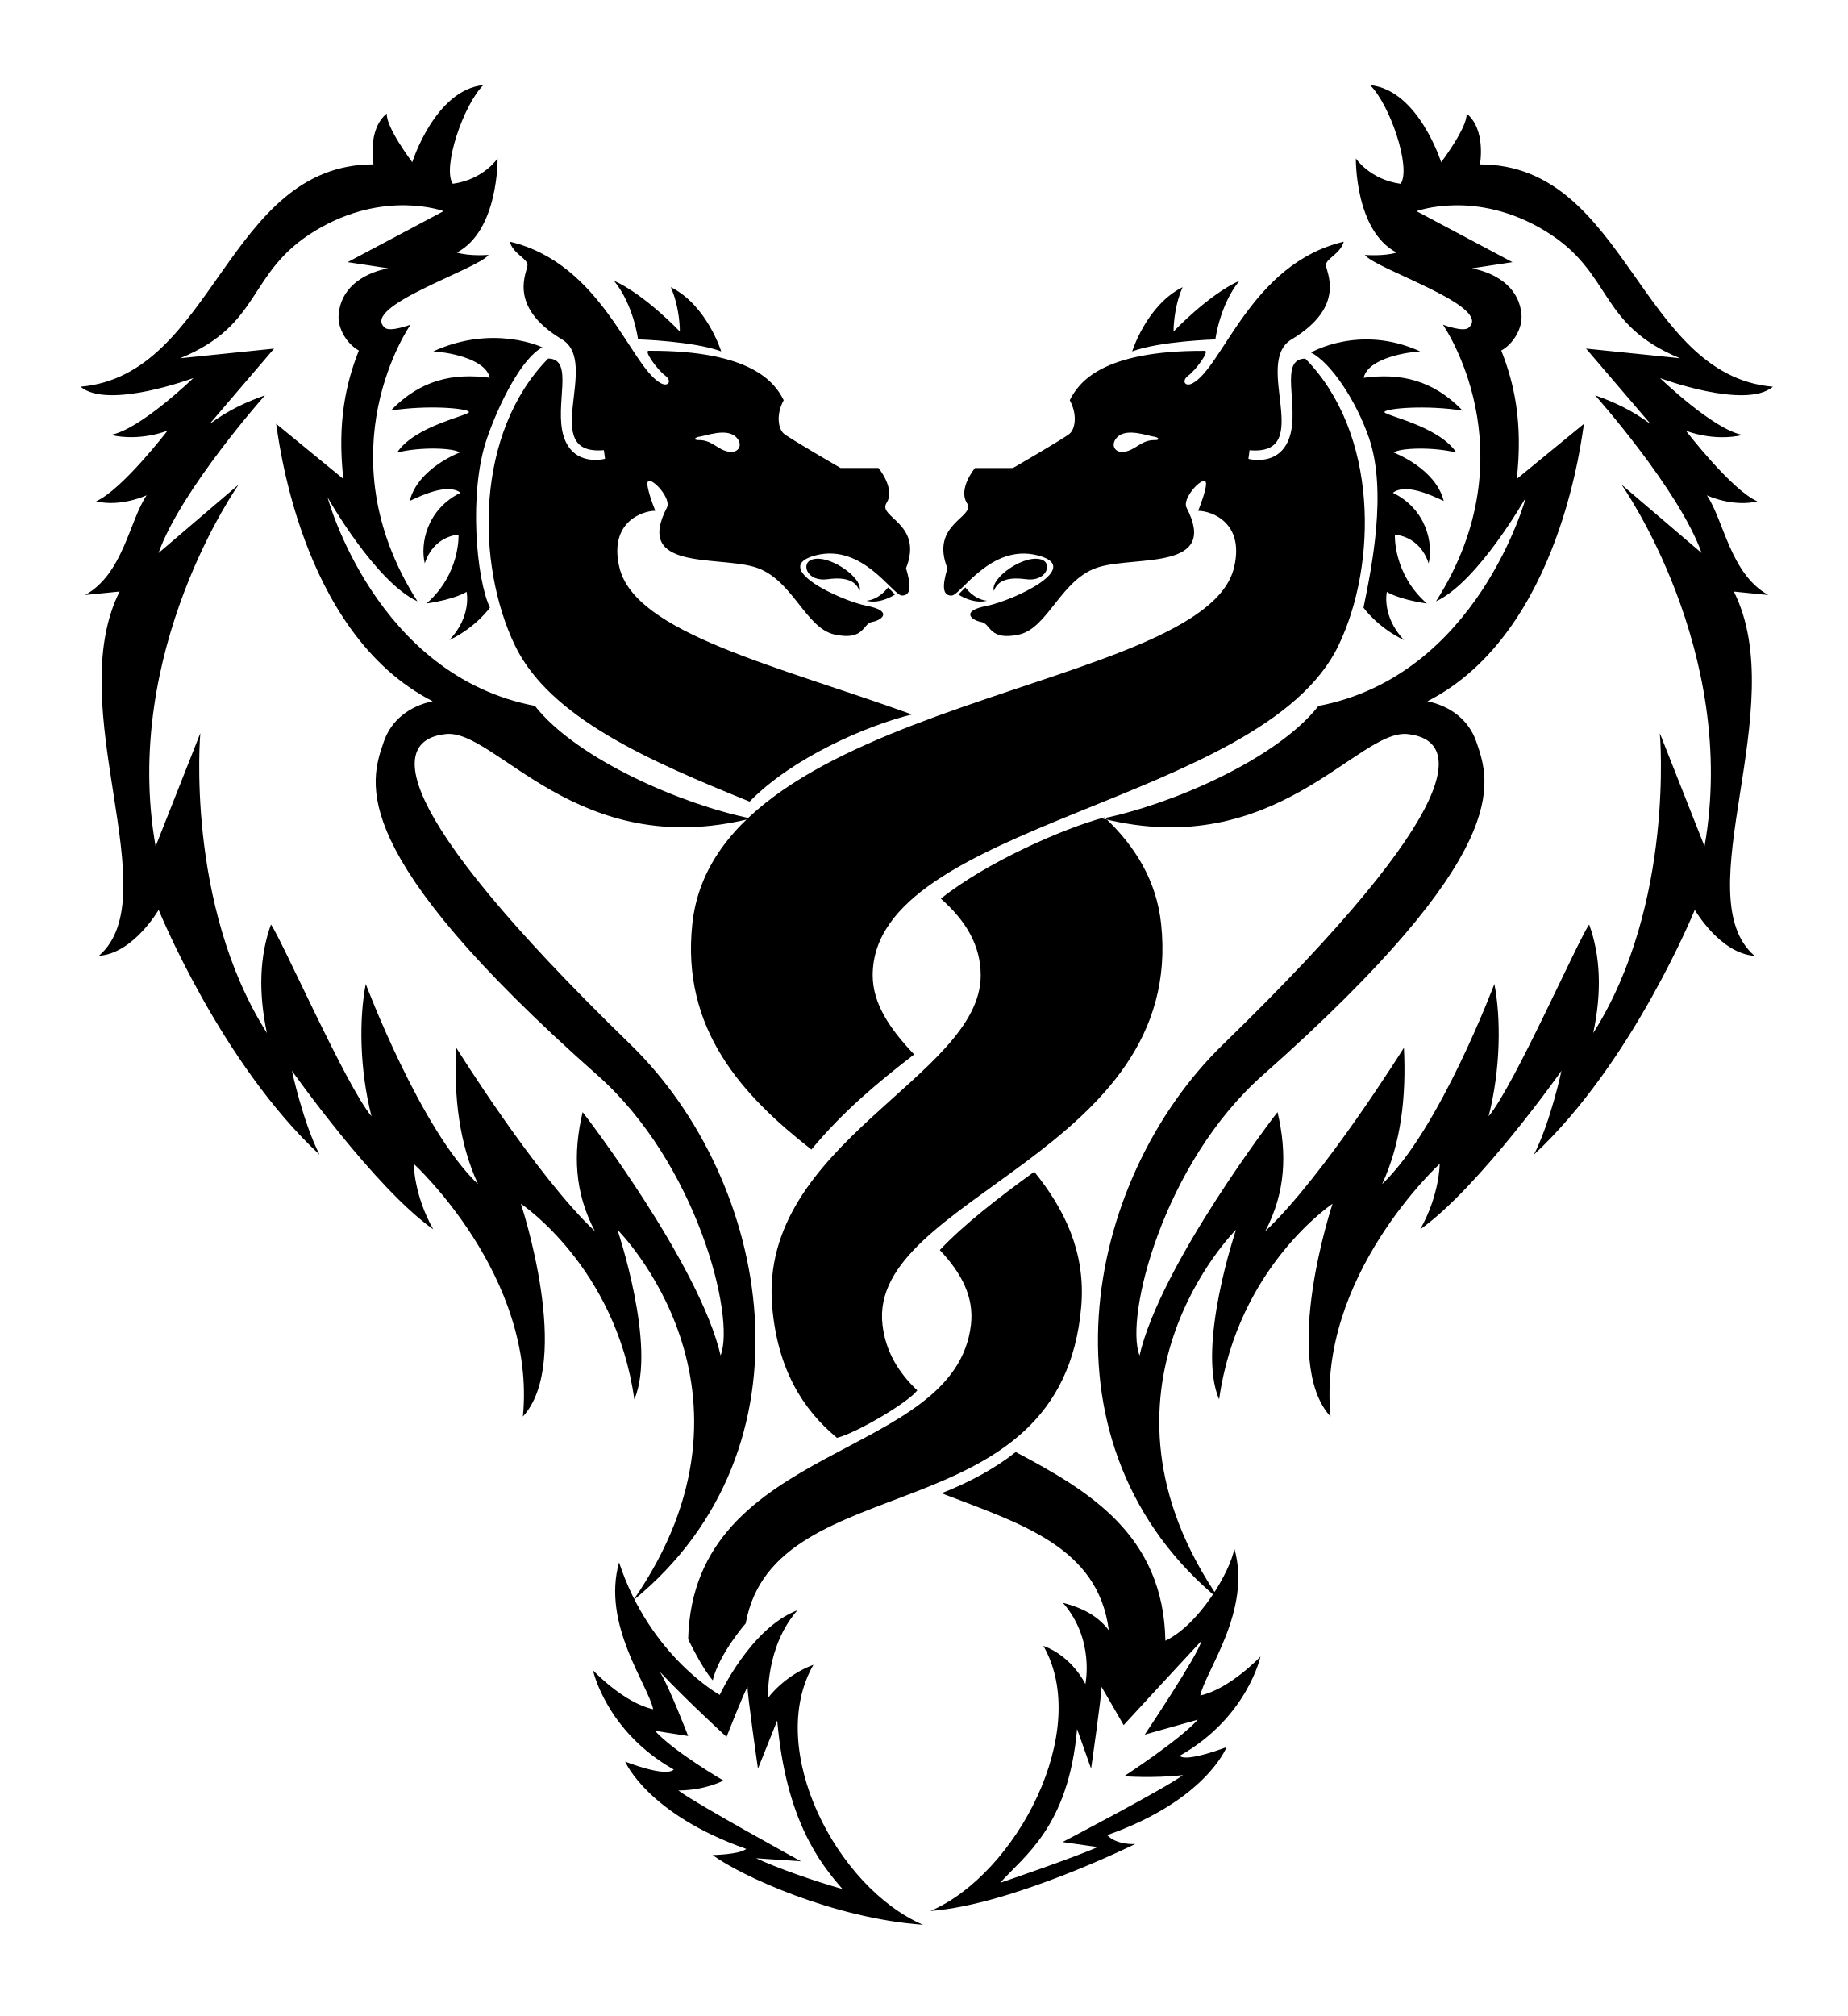
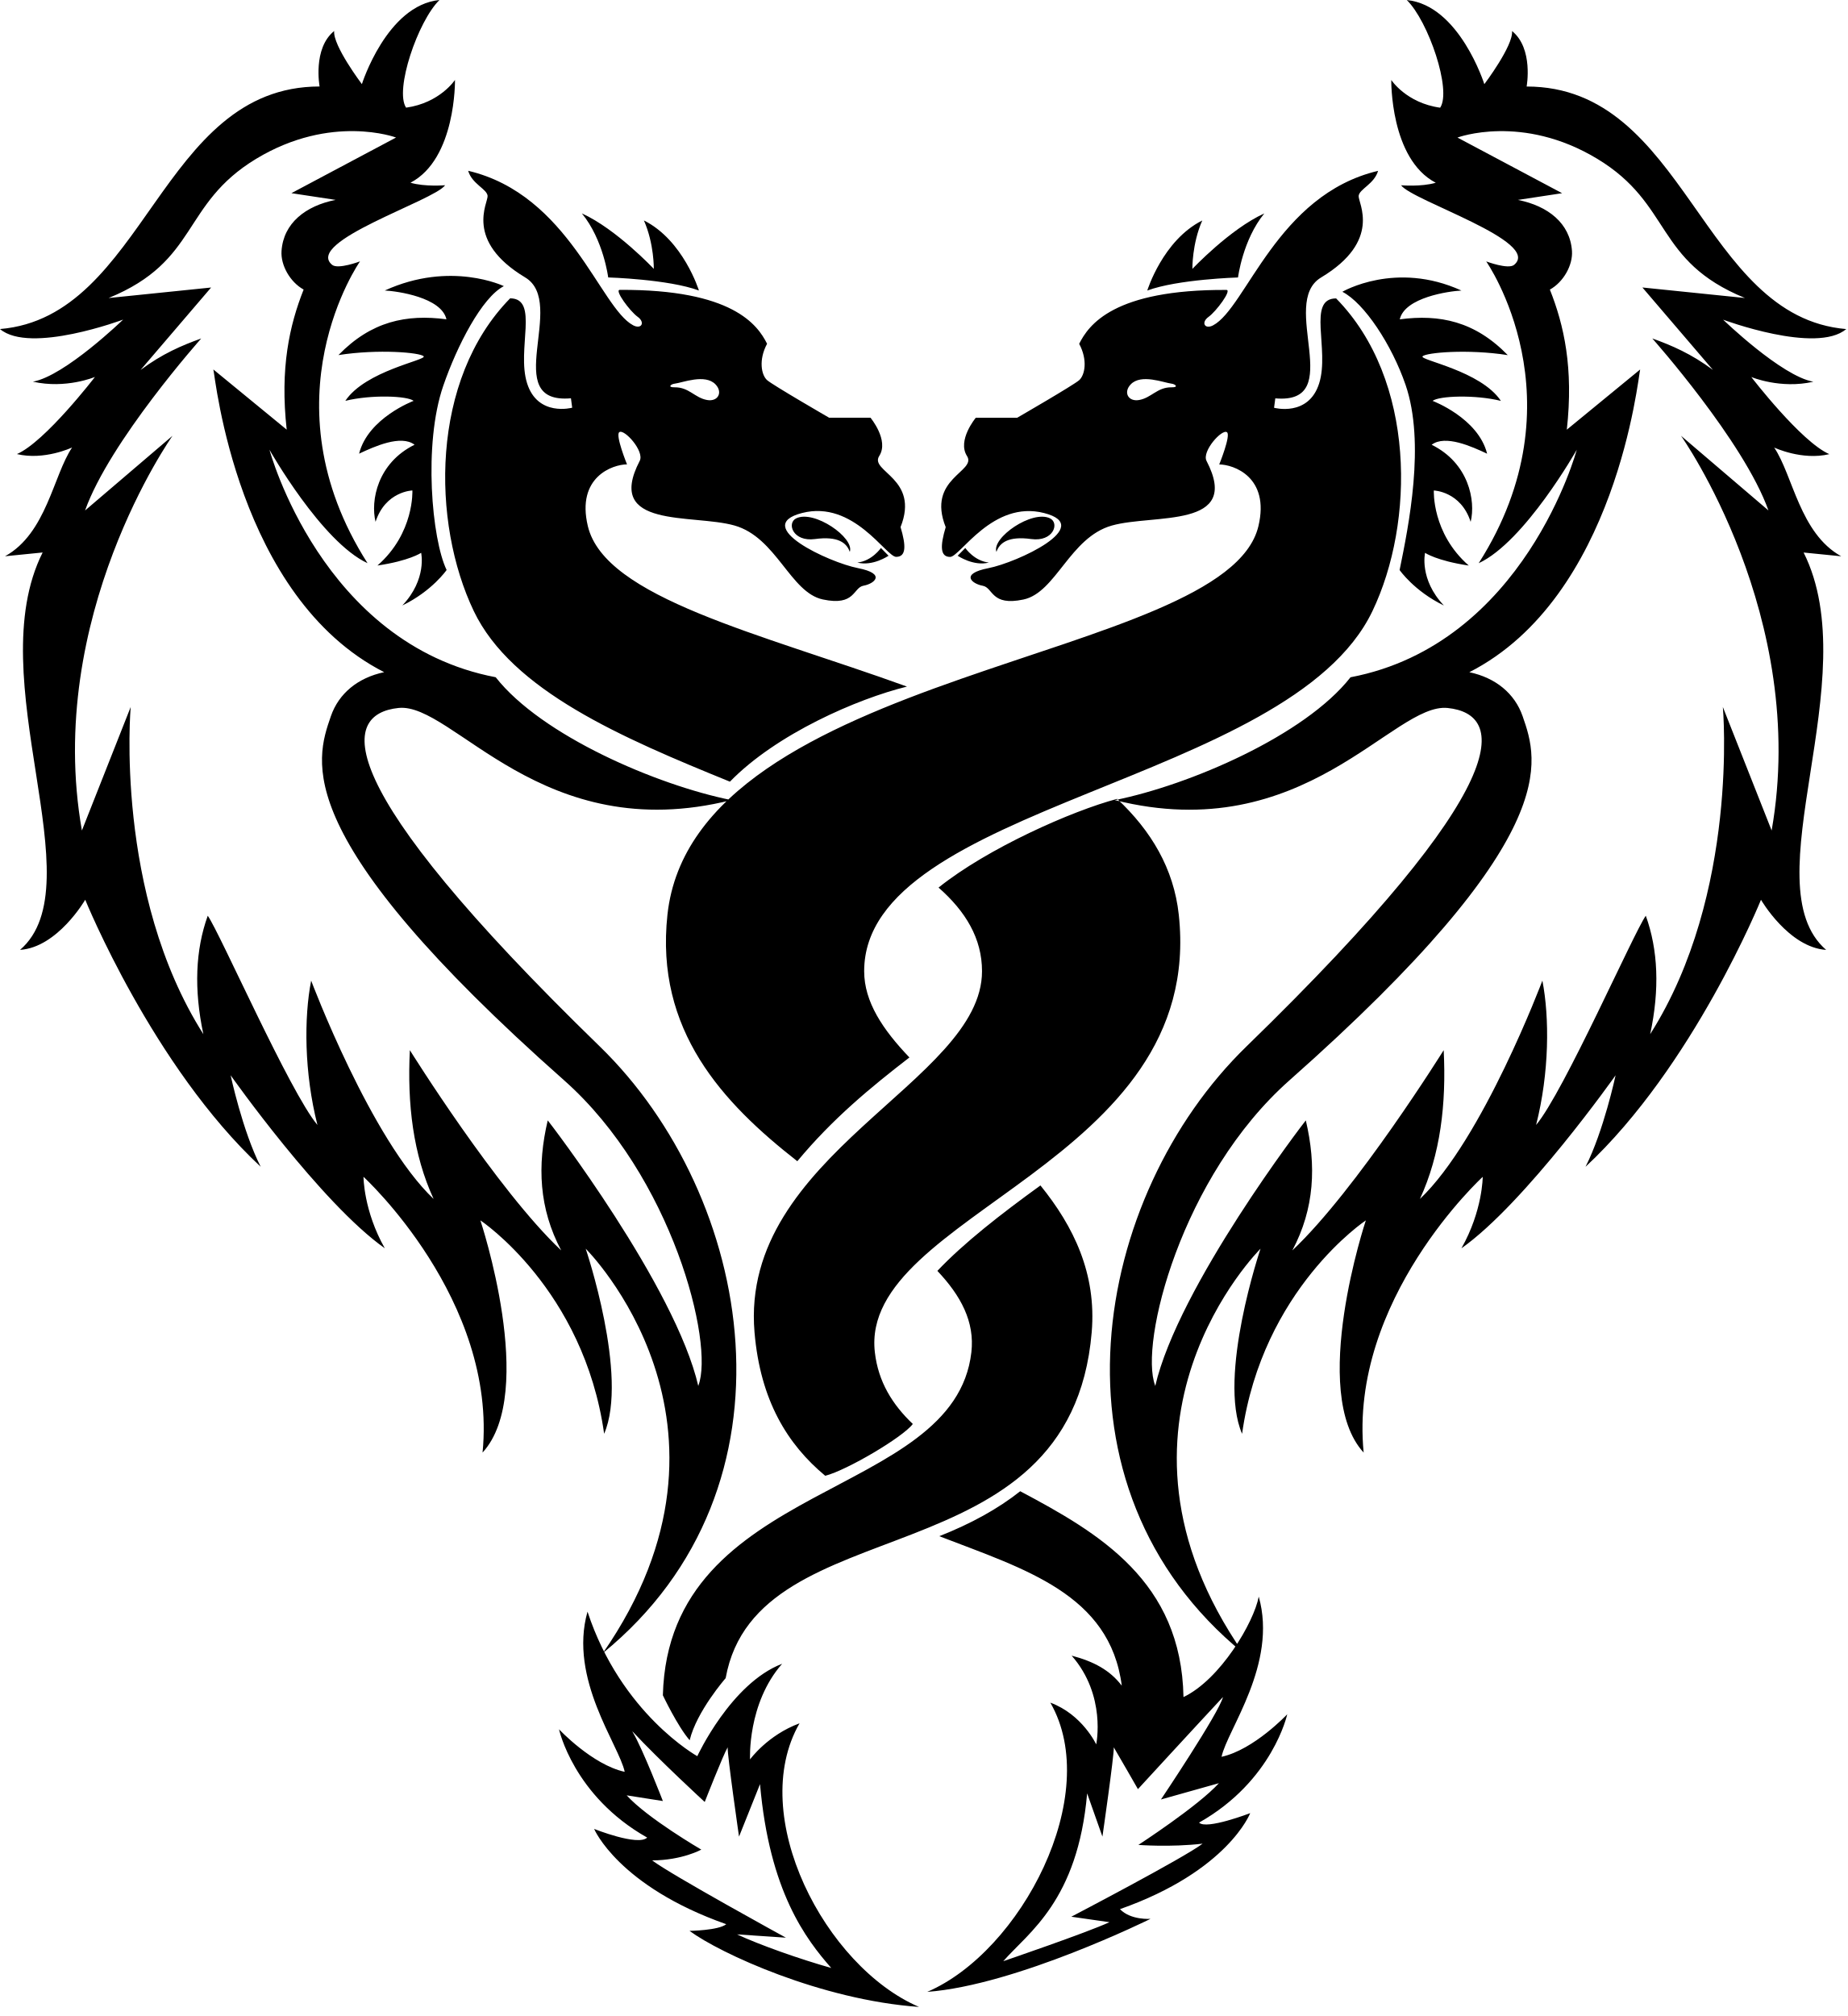
- <svg xmlns="http://www.w3.org/2000/svg" version="1.1" baseProfile="tiny" x="0px" y="0px" width="550px" height="600px" viewBox="-26.15 -0.35 600 600" overflow="visible" xml:space="preserve">
+ <svg xmlns="http://www.w3.org/2000/svg" version="1.1" baseProfile="tiny" x="0px" y="0px" width="550px" height="600px" overflow="visible" xml:space="preserve">
  <defs>
</defs>
  <path d="M131.93,114.86c-5.96,17.35-3.4,45.66,1.01,54.78c0,0-4.32,6.27-13.18,10.56c7.41-7.83,5.6-15.67,5.6-15.67  s-3.5,2.38-13.01,3.78c11.05-9.65,10.4-22.34,10.4-22.34s-8.02,0.23-10.96,9.33c-1.54-6.3,0.56-17.49,11.61-22.94  c-4.06-3.08-12.03,0.56-16.51,2.66c2.66-10.63,16.23-15.72,16.23-15.72c-1.86-1.49-12.59-1.91-20.33,0  c5.97-8.96,24.25-12.13,23.32-13.25c-0.93-1.12-13.43-2.24-25.37-0.37c9.79-10.07,20.24-12.22,32.15-10.65  c-1.49-6.53-14.62-8.38-18.35-8.57c19.59-8.95,35.44-1.3,35.44-1.3C143.45,88.51,136.03,102.92,131.93,114.86 M260.41,402.46  c-4.75-41.38,98.49-55.96,90.47-130.21c-1.49-13.79-8.27-25.04-18.34-34.49c-13.37,3.53-38.64,14.72-53.17,26.4  c8.04,7.06,12.94,15.12,12.94,24.89c0,32.97-72.2,54.47-67.72,107.45c1.73,20.39,9.89,33.45,21.05,42.72  c6.46-1.65,23.18-11.52,26.07-15.42C265.65,418.04,261.42,411.27,260.41,402.46 M208.04,86.46c0,0-4.62-14.97-16.37-20.85  c3.08,7,2.94,14.41,2.94,14.41s-11.19-11.89-21.41-16.51c6.44,7.84,7.84,19.06,7.84,19.06S198.95,83.1,208.04,86.46 M179.45,492  c47.38-68.27-5.11-120.37-5.11-120.37s12.85,38.02,5.49,55.09c-6.06-43.09-36.84-63.52-36.84-63.52s17.07,51.21,0.65,69.11  c4.48-45.51-35.44-82.07-35.44-82.07s0,10.07,6.34,21.27c-19.03-13.43-45.89-51.49-45.89-51.49s3.54,16.6,8.95,27.23  c-32.09-29.85-52.23-79.47-52.23-79.47s-8.21,14.18-19.4,14.92c22.59-19.5-12.13-80.68,6.72-118.27l-11.19,1.12  c12.33-6.81,14.36-24.06,19.96-32.37c0,0-8.3,3.92-16.42,1.96c8.39-3.64,23.22-22.95,23.22-22.95s-8.67,3.64-18.47,1.4  c9.51-1.68,26.86-18.47,26.86-18.47S8.95,105.49,0,97.93c43.37-3.64,47.57-72.19,95.13-72.19c0,0-2.1-11.33,4.34-16.51  c-0.42,4.34,8.25,15.81,8.25,15.81S115.14,1.54,130.81,0c-6.43,6.3-13.43,26.86-9.93,32.04c10.07-1.4,14.55-8.25,14.55-8.25  s0.37,23.5-13.25,30.59c4.33,1.27,10.32,0.75,10.32,0.75c-3.3,4.62-41.99,16.77-33.64,23.69c1.75,1.44,8.3-1.03,8.3-1.03  s-28.82,41.13,2.24,89.82c-13.71-6.34-29.19-33.76-29.19-33.76s15.48,57.83,67.34,67.71c13.62,17.35,47.94,32.09,70.14,36.56  c-56.47,14.18-82.83-29.1-99.05-27.42c-17.21,1.78-21.11,22.05,59.88,100.73C224.22,355.83,240.27,442.38,179.45,492 M207.89,412.33  c4.77-12.48-7.76-62.29-40-90.83c-81.99-72.57-74.03-94.98-69.4-108.35c2.35-6.79,8.05-11.45,15.86-13.1  c-43.84-22.37-50.28-88-50.84-90.09l21.83,17.91c-2.04-18.37,0.85-31.12,5.04-41.69c-4.06-2.24-6.87-7.28-6.58-11.48  c0.56-8.26,7.13-13.43,16.09-15.21l-13.15-2l31.15-16.56c0,0-19.25-7.19-41.65,6.34C53.85,60.83,59.32,77.65,32.32,88.7l30.52-3.13  l-21,24.54c6.42-4.8,12.29-7.31,18.05-9.37c0,0-27.28,30.65-34.57,51.19l26.03-22.23c0,0-38.19,53.86-26.97,117.47l14.52-36.75  c0,0-4.94,55.5,21.63,97.36c-2.84-13.34-2.36-25.07,1.31-35.24c3.63,5.14,24.42,52.49,32.65,62.27  c-3.97-15.59-4.02-31.96-1.87-42.96c0,0,17.77,47.29,36.45,64.98c-6.1-13.24-7.88-28.23-7.07-44.28c0,0,25.93,41.6,45.05,59.6  c-6.63-12.49-7.18-25.25-4.01-38.7c0.33,0.33,38.01,49.38,44.84,79.15C207.88,412.5,207.86,412.41,207.89,412.33 M262.22,163.09  c0,0-2.69,3.91-7.03,4.33c4.57,1.21,9.3-2.02,9.3-2.02L262.22,163.09z M237,154.27c-2.9,1.43-0.98,7.06,5.6,6.16  c6.81-0.93,9.42,1.12,10.35,3.82C254.44,160.05,242.32,151.66,237,154.27 M269.97,204.34c-14.67,3.6-38.84,14.05-52.7,28.3  c-32.16-13.07-64.92-27.12-76.24-50.77c-12.59-26.3-12.98-68.83,10.82-93.08c8.72,0.04,1.87,15.2,5.04,25.27  c3.17,10.08,13.43,7.28,13.43,7.28l-0.37-2.8c-21.45,1.86-0.93-28.36-13.62-35.97c-18.24-10.95-11-22.23-11.19-24.28  c-0.19-2.05-4.66-3.54-5.78-7.46c30.08,7.09,39.25,40.78,49.1,45.98c2.47,1.31,3.68-0.84,1.35-2.52c-2.33-1.68-7-8.01-5.32-8.02  c33.58-0.18,41.04,10.45,43.84,16.04c-2.61,4.85-1.68,9.33,0,10.82c1.68,1.49,18.47,11.19,18.47,11.19h12.31  c0,0,5.6,6.71,2.61,11.38c-2.99,4.66,12.13,6.62,6.34,21.17c1.68,5.6,1.68,8.86-1.31,8.86c-2.99,0-12.68-16.97-27.98-13.06  c-15.3,3.92,8.02,14.74,16.6,16.41c8.58,1.68,4.85,4.67,1.68,5.23c-3.17,0.56-2.42,6.16-12.12,4.1c-9.7-2.05-13.8-18.47-26.3-22.01  c-12.5-3.54-38.8,1.12-28.21-19.24c1.49-2.86-4.64-9.64-6.09-8.53c-1.21,0.93,2.31,9.58,2.31,9.58c-4.2,0-15.16,3.71-11.66,18.38  C180.07,177.97,226.19,188.49,269.97,204.34 M200.8,115.27c4.29-0.06,5.99,3.13,9.68,3.78c3.23,0.57,4.77-2.27,2.5-4.65  c-3.1-3.25-9.87-0.48-12.18-0.21C199.67,114.33,198.62,115.3,200.8,115.27 M418.38,114.53c5.96,17.35,0.89,42.15-1.77,55.12  c0,0,4.33,6.27,13.18,10.56c-7.42-7.83-5.6-15.67-5.6-15.67s3.5,2.38,13.01,3.78c-11.05-9.65-10.4-22.34-10.4-22.34  s8.02,0.23,10.96,9.33c1.54-6.3-0.56-17.49-11.61-22.94c4.06-3.08,12.03,0.56,16.51,2.66c-2.66-10.63-16.23-15.72-16.23-15.72  c1.86-1.49,12.59-1.91,20.33,0c-5.97-8.96-24.25-12.13-23.32-13.25c0.93-1.12,13.43-2.24,25.37-0.37  c-9.8-10.07-20.24-12.22-32.15-10.65c1.49-6.53,14.62-8.38,18.35-8.57c-19.58-8.95-35.44,0.37-35.44,0.37  C406.1,90.19,414.27,102.59,418.38,114.53 M372.14,539.62c0,0-6.58,17.23-38.77,28.58c3.25,3.36,9.11,2.88,9.11,2.88  s-39.97,19.78-66.48,21.74c27.92-11.97,52.42-58.63,36.65-86.08c9.52,3.51,13.65,12.42,13.65,12.42s3.1-14.55-7.31-26.41  c6.54,1.73,11.38,4.29,14.92,8.94c-3.51-27.26-28.87-34.67-54.32-44.49c9.42-3.71,17.49-8.15,24.09-13.38  c23.53,12.48,47.96,26.79,48.6,61.26c11-5.26,20.96-22.25,22.4-29.89c5.69,20.06-9.42,39.69-11.07,47.67  c9.66-2.12,19.55-12.66,19.55-12.66s-4.29,19.86-26.24,32.24C359.04,544.66,372.14,539.62,372.14,539.62 M357.97,548.71  c-9.58,1.12-19.12,0.37-19.12,0.37s17.8-11.55,23.97-18.37l-17.25,4.85c0,0,17.28-25.74,18.47-30.5  c-8.26,8.85-25.32,27.42-25.32,27.42s-5.87-10.25-7.19-12.44c0.13,2.28-3.38,26.57-3.38,26.57l-4.55-12.87  c-2.79,31.99-17.44,41.36-24.97,49.95c0,0,24.76-8.45,31.62-11.61l-11.36-1.63C318.89,570.45,352.56,552.87,357.97,548.71   M273.56,597.3c-29.17-2.07-59.26-15.95-68.32-22.64c0,0,8.63-0.11,10.94-1.98c-32.18-11.35-39.33-28.36-39.33-28.36  s13.06,5.22,15.79,2.58c-21.95-12.37-26.24-32.23-26.24-32.23s9.88,10.55,19.55,12.66c-1.66-7.98-16.76-27.61-11.07-47.67  c9.99,30.43,32.68,43.01,32.68,43.01s10-21.67,25.25-27.5c-10.41,11.86-9.55,28.46-9.55,28.46s5.21-7.23,14.73-10.74  C222.21,540.35,245.63,585.33,273.56,597.3 M247.43,585.71c-7.53-8.58-18.4-22.73-21.2-54.72l-6.25,15.62c0,0-3.51-24.29-3.38-26.57  c-1.32,2.19-6.83,16.26-6.83,16.26s-13.29-12.19-21.55-21.04c0.04,0.09,0.07,0.18,0.12,0.26c2.96,4.92,8.97,20.5,8.97,20.5  l-10.77-1.69c6.17,6.82,22.21,16.15,22.21,16.15s-5.69,3.17-14.62,3.21c5.41,4.16,39.8,23,39.8,23l-14.55-0.98  C226.23,578.88,237.85,583,247.43,585.71 M309.7,352.81c-11.84,8.57-22.79,17.1-30.68,25.43c7,7.4,11.16,15.16,10.12,24.22  c-5.07,44.16-90.16,37.78-91.83,102.09c0,0,4.38,9.26,7.98,13.38c2.05-8.58,10.71-18.48,10.71-18.48  c9.36-52.01,102.63-28.03,108.96-102.96C326.43,379.02,319.56,364.98,309.7,352.81 M368.51,82.58c0,0,1.4-11.22,7.83-19.06  c-10.21,4.62-21.41,16.51-21.41,16.51s-0.14-7.42,2.94-14.41c-11.75,5.88-16.37,20.85-16.37,20.85  C350.6,83.1,368.51,82.58,368.51,82.58 M285.06,165.4c0,0,4.74,3.23,9.3,2.02c-4.34-0.41-7.03-4.33-7.03-4.33L285.06,165.4z   M296.6,164.25c0.93-2.71,3.54-4.76,10.35-3.82c6.57,0.9,8.5-4.73,5.6-6.16C307.23,151.66,295.11,160.05,296.6,164.25   M408.52,181.88c-24.68,51.56-151.29,57.48-151.29,107.17c0,9.13,5.55,17.39,13.47,25.67c-11.51,8.88-22.89,18.25-33.37,30.88  c-22.23-17.38-42.38-38.96-38.66-73.34c7.96-73.63,166.21-74.99,175.91-115.65c3.5-14.66-7.46-18.38-11.66-18.38  c0,0,3.52-8.66,2.31-9.58c-1.45-1.11-7.57,5.68-6.09,8.53c10.59,20.36-15.71,15.69-28.21,19.24c-12.5,3.54-16.6,19.96-26.3,22.01  c-9.7,2.05-8.95-3.54-12.12-4.1c-3.17-0.56-6.9-3.55,1.68-5.23c8.58-1.68,31.9-12.5,16.6-16.41c-15.3-3.92-24.99,13.06-27.98,13.06  c-2.99,0-2.99-3.26-1.31-8.86c-5.78-14.55,9.33-16.51,6.34-21.17c-2.99-4.67,2.61-11.38,2.61-11.38h12.31c0,0,16.79-9.7,18.47-11.19  c1.68-1.49,2.61-5.97,0-10.82c2.8-5.6,10.25-16.22,43.83-16.04c1.68,0.01-2.99,6.34-5.32,8.02c-2.33,1.68-1.12,3.82,1.35,2.52  c9.85-5.2,19.03-38.9,49.11-45.98c-1.12,3.92-5.59,5.41-5.78,7.46c-0.19,2.05,7.05,13.33-11.19,24.28  c-12.69,7.61,7.83,37.83-13.62,35.97l-0.37,2.8c0,0,10.26,2.8,13.43-7.28c3.17-10.07-3.69-25.24,5.04-25.27  C421.5,113.05,421.12,155.58,408.52,181.88 M348.75,114.19c-2.31-0.28-9.09-3.04-12.18,0.21c-2.27,2.38-0.73,5.22,2.5,4.65  c3.69-0.66,5.39-3.84,9.68-3.78C350.93,115.3,349.87,114.33,348.75,114.19 M548.06,165.56l-11.19-1.12  c18.84,37.59-15.88,98.77,6.71,118.27c-11.19-0.75-19.4-14.92-19.4-14.92s-20.14,49.62-52.23,79.47  c5.41-10.63,8.95-27.23,8.95-27.23s-26.86,38.05-45.89,51.49c6.34-11.19,6.34-21.27,6.34-21.27s-39.92,36.56-35.44,82.07  c-16.42-17.9,0.65-69.11,0.65-69.11s-30.78,20.43-36.84,63.52c-7.37-17.07,5.49-55.09,5.49-55.09s-52.5,52.1-5.11,120.37  c-60.81-49.62-44.77-136.17,0.93-180.57c81-78.68,77.09-98.95,59.88-100.73c-16.23-1.68-42.59,41.6-99.05,27.42  c22.2-4.48,56.52-19.21,70.14-36.56c51.86-9.89,67.34-67.71,67.34-67.71s-15.49,27.42-29.19,33.76  c31.06-48.69,2.24-89.82,2.24-89.82s6.56,2.47,8.3,1.03c8.36-6.93-30.33-19.07-33.64-23.69c0,0,5.99,0.52,10.32-0.75  c-13.62-7.09-13.24-30.59-13.24-30.59s4.48,6.86,14.55,8.25c3.5-5.18-3.5-25.74-9.93-32.04c15.67,1.54,23.08,25.04,23.08,25.04  s8.67-11.47,8.25-15.81c6.43,5.18,4.34,16.51,4.34,16.51c47.57,0,51.77,68.55,95.14,72.19c-8.95,7.55-36.65-2.8-36.65-2.8  s17.35,16.79,26.86,18.47c-9.79,2.24-18.47-1.4-18.47-1.4s14.83,19.31,23.22,22.95c-8.11,1.96-16.41-1.96-16.41-1.96  C533.7,141.49,535.73,158.74,548.06,165.56 M500.37,129.69l26.03,22.23c-7.29-20.54-34.57-51.19-34.57-51.19  c5.76,2.06,11.63,4.58,18.05,9.37l-21-24.54l30.52,3.13c-27-11.05-21.54-27.87-43.93-41.41c-22.39-13.54-41.64-6.34-41.64-6.34  l31.15,16.56l-13.15,2c8.95,1.78,15.53,6.96,16.09,15.21c0.28,4.19-2.52,9.23-6.58,11.48c4.2,10.57,7.08,23.32,5.04,41.69  l21.83-17.91c-0.56,2.09-7,67.72-50.84,90.09c7.81,1.65,13.51,6.32,15.86,13.1c4.64,13.37,12.59,35.78-69.39,108.35  c-32.24,28.53-44.77,78.35-40,90.83c0.03,0.08,0.01,0.18,0.01,0.26c6.83-29.76,44.51-78.82,44.84-79.15  c3.17,13.46,2.62,26.21-4.01,38.7c19.12-18,45.05-59.6,45.05-59.6c0.81,16.05-0.97,31.04-7.07,44.28  c18.68-17.69,36.45-64.98,36.45-64.98c2.14,11,2.09,27.37-1.87,42.96c8.23-9.78,29.02-57.14,32.65-62.27  c3.67,10.17,4.16,21.9,1.31,35.24c26.58-41.86,21.63-97.36,21.63-97.36l14.52,36.75C538.56,183.56,500.37,129.69,500.37,129.69" />
</svg>
